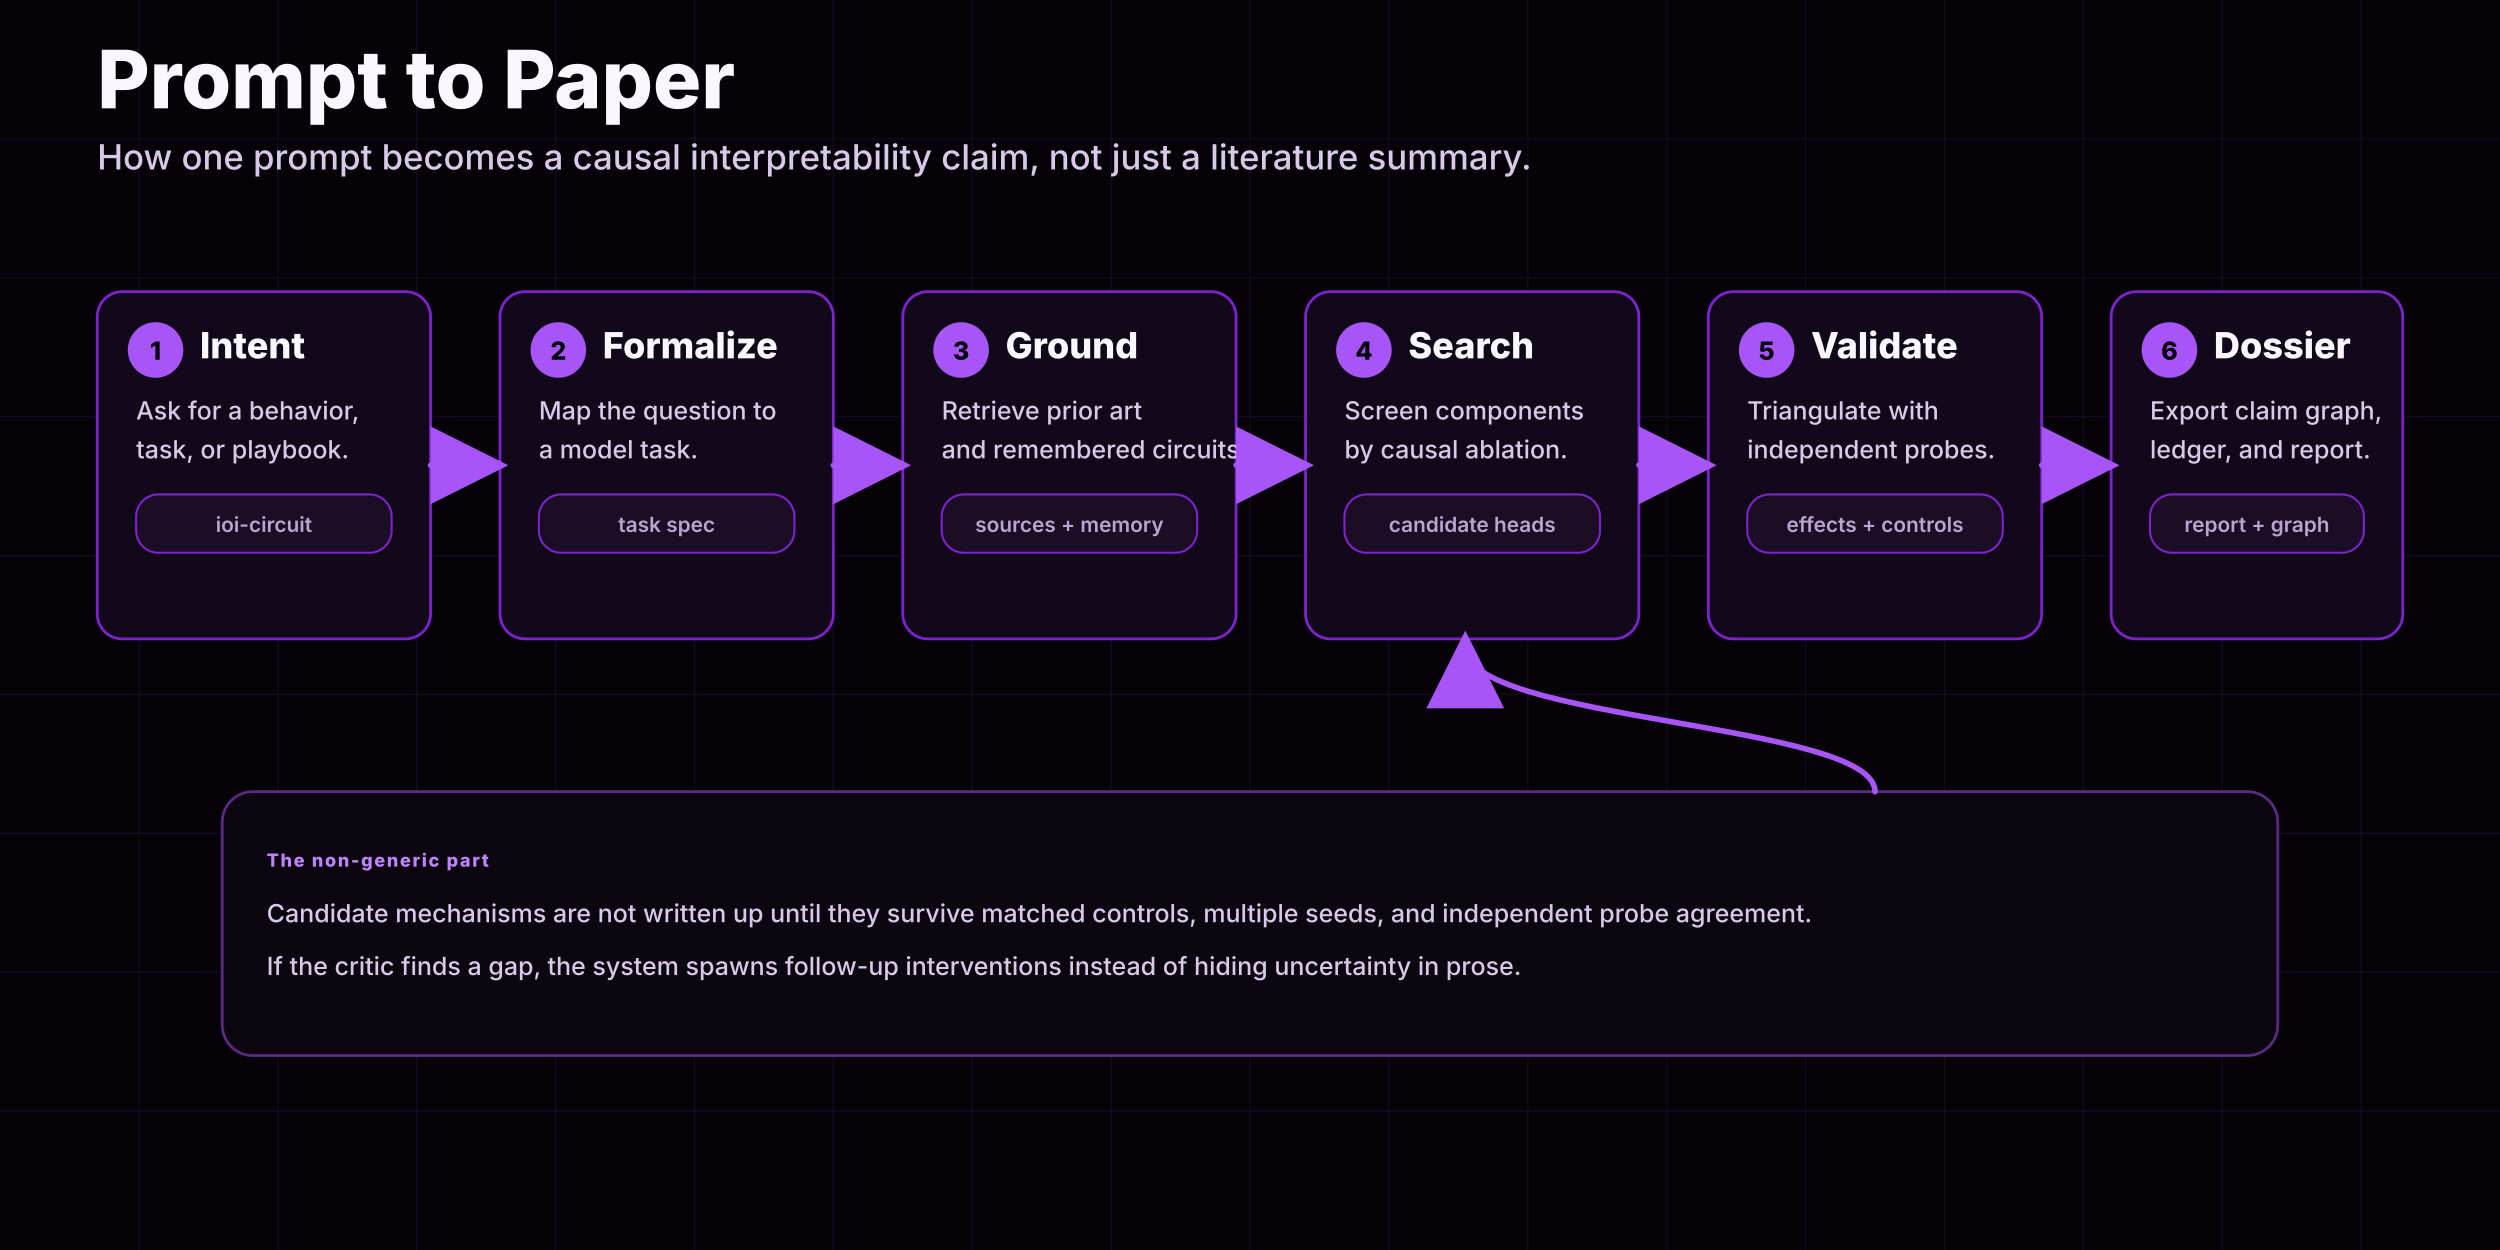
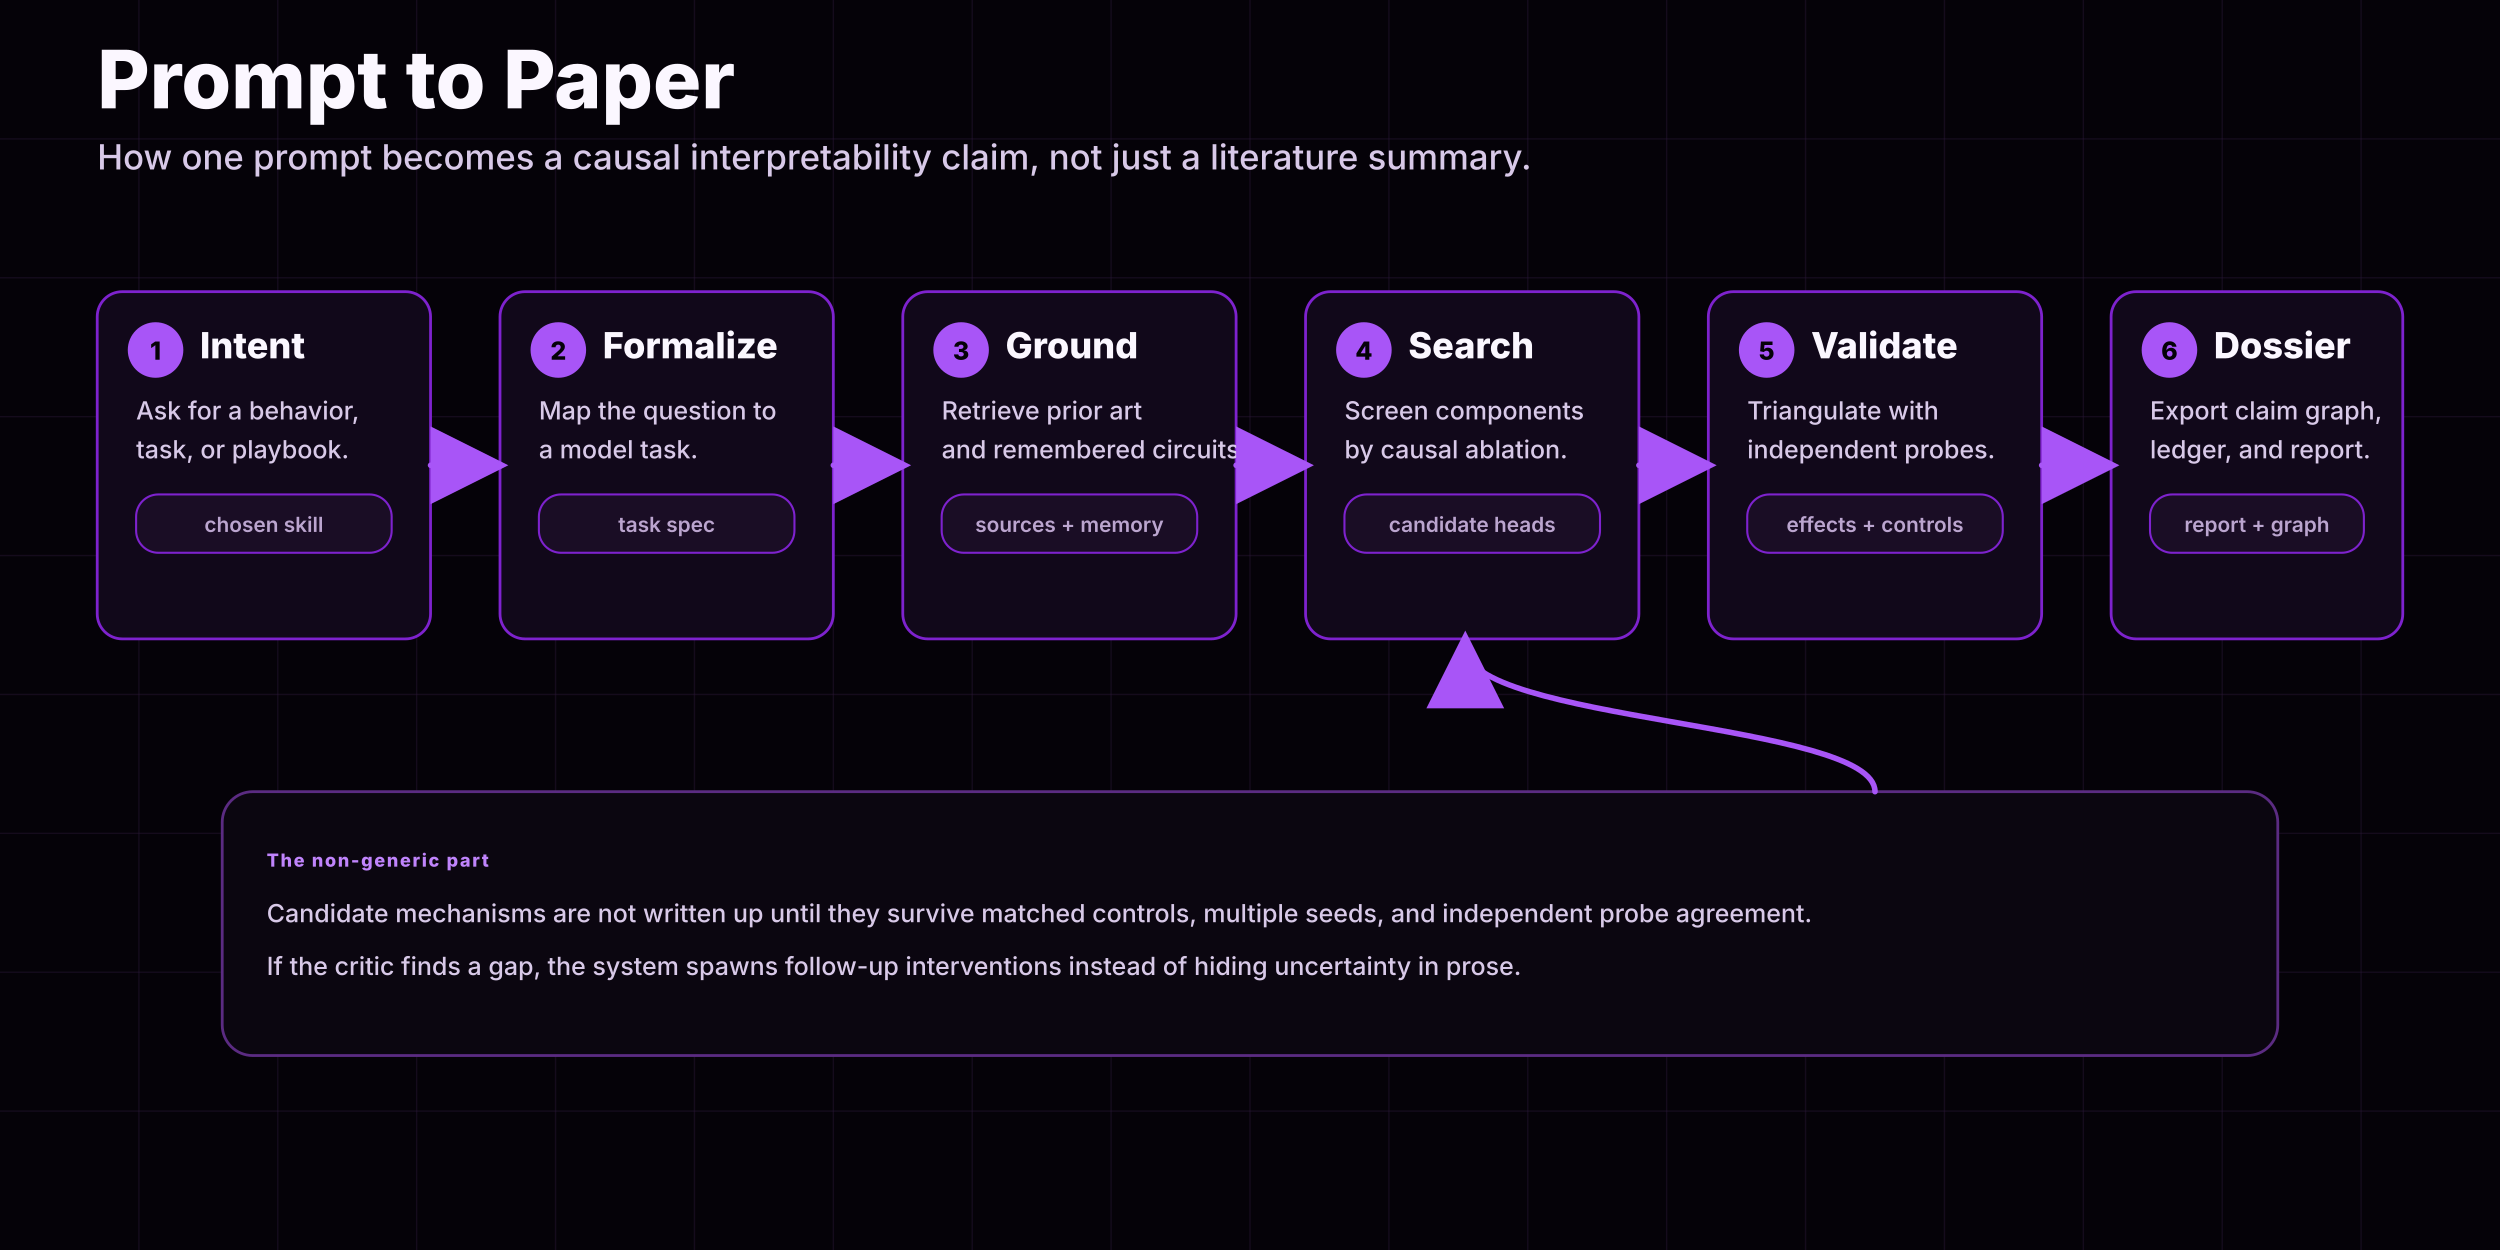
<svg xmlns="http://www.w3.org/2000/svg" width="1800" height="900" viewBox="0 0 1800 900" role="img" aria-labelledby="title desc">
  <defs>
    <marker id="arrow" markerWidth="14" markerHeight="14" refX="11" refY="7" orient="auto" markerUnits="strokeWidth">
      <path d="M 0 0 L 14 7 L 0 14 z" fill="#a855f7" />
    </marker>
    <style>
      .bg { fill: #050208; }
      .grid { stroke: #2a1738; stroke-width: 1; opacity: 0.42; }
      .title { font: 800 58px Inter, ui-sans-serif, system-ui, -apple-system, Segoe UI, sans-serif; fill: #fbf7ff; letter-spacing: 0; }
      .subtitle { font: 500 25px Inter, ui-sans-serif, system-ui, -apple-system, Segoe UI, sans-serif; fill: #d8c9e8; letter-spacing: 0; }
      .section { font: 800 26px Inter, ui-sans-serif, system-ui, -apple-system, Segoe UI, sans-serif; fill: #fbf7ff; letter-spacing: 0; }
      .body { font: 500 18px Inter, ui-sans-serif, system-ui, -apple-system, Segoe UI, sans-serif; fill: #d8c9e8; letter-spacing: 0; }
      .small { font: 600 15px Inter, ui-sans-serif, system-ui, -apple-system, Segoe UI, sans-serif; fill: #bba5cf; letter-spacing: 0; }
      .eyebrow { font: 800 13px Inter, ui-sans-serif, system-ui, -apple-system, Segoe UI, sans-serif; fill: #c084fc; letter-spacing: 1.2px; text-transform: uppercase; }
      .card { fill: #0b0610; stroke: #5b2b82; stroke-width: 2; rx: 22; }
      .card2 { fill: #11081a; stroke: #7e22ce; stroke-width: 2; rx: 18; }
      .chip { fill: #1a0d25; stroke: #7e22ce; stroke-width: 1.5; rx: 16; }
      .line { fill: none; stroke: #a855f7; stroke-width: 4; stroke-linecap: round; stroke-linejoin: round; marker-end: url(#arrow); }
      .numBg { fill: #a855f7; }
      .num { font: 800 18px Inter, ui-sans-serif, system-ui, -apple-system, Segoe UI, sans-serif; fill: #050208; }
    </style>
  </defs>
  <rect class="bg" width="1800" height="900" />
  <g>
    <path class="grid" d="M100 0V900M200 0V900M300 0V900M400 0V900M500 0V900M600 0V900M700 0V900M800 0V900M900 0V900M1000 0V900M1100 0V900M1200 0V900M1300 0V900M1400 0V900M1500 0V900M1600 0V900M1700 0V900" />
    <path class="grid" d="M0 100H1800M0 200H1800M0 300H1800M0 400H1800M0 500H1800M0 600H1800M0 700H1800M0 800H1800" />
  </g>
  <text x="70" y="78" class="title">Prompt to Paper</text>
  <text x="70" y="122" class="subtitle">How one prompt becomes a causal interpretability claim, not just a literature summary.</text>
  <g transform="translate(70,210)">
    <rect class="card2" width="240" height="250" />
    <circle class="numBg" cx="42" cy="42" r="20" />
    <text x="42" y="49" class="num" text-anchor="middle">1</text>
    <text x="74" y="48" class="section">Intent</text>
    <text x="28" y="92" class="body">Ask for a behavior,</text>
    <text x="28" y="120" class="body">task, or playbook.</text>
    <rect class="chip" x="28" y="146" width="184" height="42" />
-     <text x="120" y="173" class="small" text-anchor="middle">ioi-circuit</text>
+     <text x="120" y="173" class="small" text-anchor="middle">chosen skill</text>
  </g>
  <g transform="translate(360,210)">
    <rect class="card2" width="240" height="250" />
    <circle class="numBg" cx="42" cy="42" r="20" />
    <text x="42" y="49" class="num" text-anchor="middle">2</text>
    <text x="74" y="48" class="section">Formalize</text>
    <text x="28" y="92" class="body">Map the question to</text>
    <text x="28" y="120" class="body">a model task.</text>
    <rect class="chip" x="28" y="146" width="184" height="42" />
    <text x="120" y="173" class="small" text-anchor="middle">task spec</text>
  </g>
  <g transform="translate(650,210)">
    <rect class="card2" width="240" height="250" />
    <circle class="numBg" cx="42" cy="42" r="20" />
    <text x="42" y="49" class="num" text-anchor="middle">3</text>
    <text x="74" y="48" class="section">Ground</text>
    <text x="28" y="92" class="body">Retrieve prior art</text>
    <text x="28" y="120" class="body">and remembered circuits.</text>
    <rect class="chip" x="28" y="146" width="184" height="42" />
    <text x="120" y="173" class="small" text-anchor="middle">sources + memory</text>
  </g>
  <g transform="translate(940,210)">
    <rect class="card2" width="240" height="250" />
    <circle class="numBg" cx="42" cy="42" r="20" />
    <text x="42" y="49" class="num" text-anchor="middle">4</text>
    <text x="74" y="48" class="section">Search</text>
    <text x="28" y="92" class="body">Screen components</text>
    <text x="28" y="120" class="body">by causal ablation.</text>
    <rect class="chip" x="28" y="146" width="184" height="42" />
    <text x="120" y="173" class="small" text-anchor="middle">candidate heads</text>
  </g>
  <g transform="translate(1230,210)">
    <rect class="card2" width="240" height="250" />
    <circle class="numBg" cx="42" cy="42" r="20" />
    <text x="42" y="49" class="num" text-anchor="middle">5</text>
    <text x="74" y="48" class="section">Validate</text>
    <text x="28" y="92" class="body">Triangulate with</text>
    <text x="28" y="120" class="body">independent probes.</text>
    <rect class="chip" x="28" y="146" width="184" height="42" />
    <text x="120" y="173" class="small" text-anchor="middle">effects + controls</text>
  </g>
  <g transform="translate(1520,210)">
    <rect class="card2" width="210" height="250" />
    <circle class="numBg" cx="42" cy="42" r="20" />
    <text x="42" y="49" class="num" text-anchor="middle">6</text>
    <text x="74" y="48" class="section">Dossier</text>
    <text x="28" y="92" class="body">Export claim graph,</text>
    <text x="28" y="120" class="body">ledger, and report.</text>
    <rect class="chip" x="28" y="146" width="154" height="42" />
    <text x="105" y="173" class="small" text-anchor="middle">report + graph</text>
  </g>
  <path class="line" d="M310 335H354" />
  <path class="line" d="M600 335H644" />
  <path class="line" d="M890 335H934" />
  <path class="line" d="M1180 335H1224" />
  <path class="line" d="M1470 335H1514" />
  <g transform="translate(160,570)">
    <rect class="card" width="1480" height="190" />
    <text x="32" y="54" class="eyebrow">The non-generic part</text>
    <text x="32" y="94" class="body">Candidate mechanisms are not written up until they survive matched controls, multiple seeds, and independent probe agreement.</text>
    <text x="32" y="132" class="body">If the critic finds a gap, the system spawns follow-up interventions instead of hiding uncertainty in prose.</text>
  </g>
  <path class="line" d="M1350 570C1350 520 1055 520 1055 466" />
</svg>
